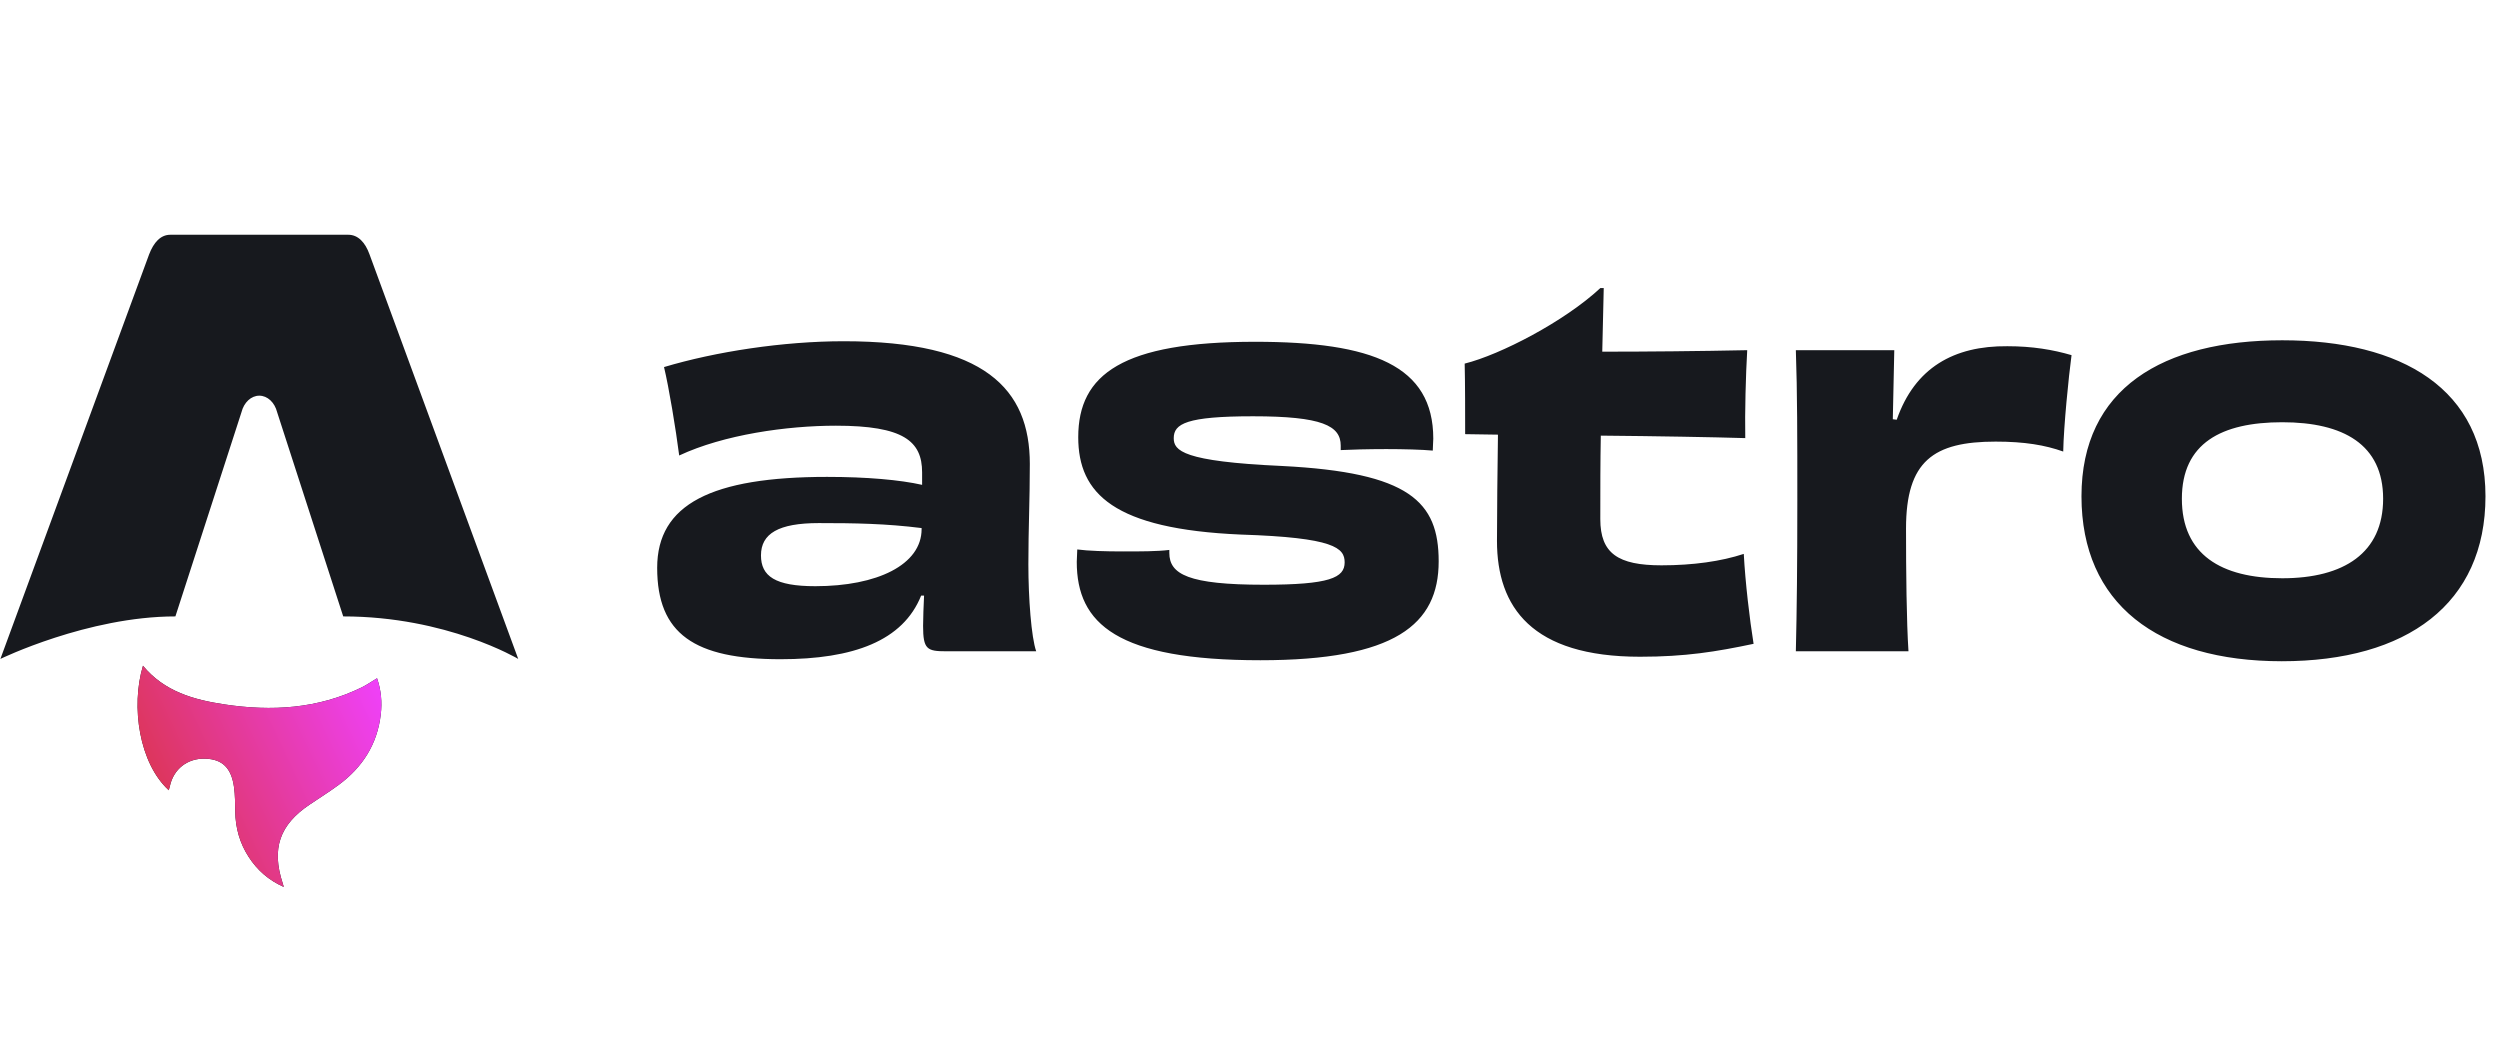
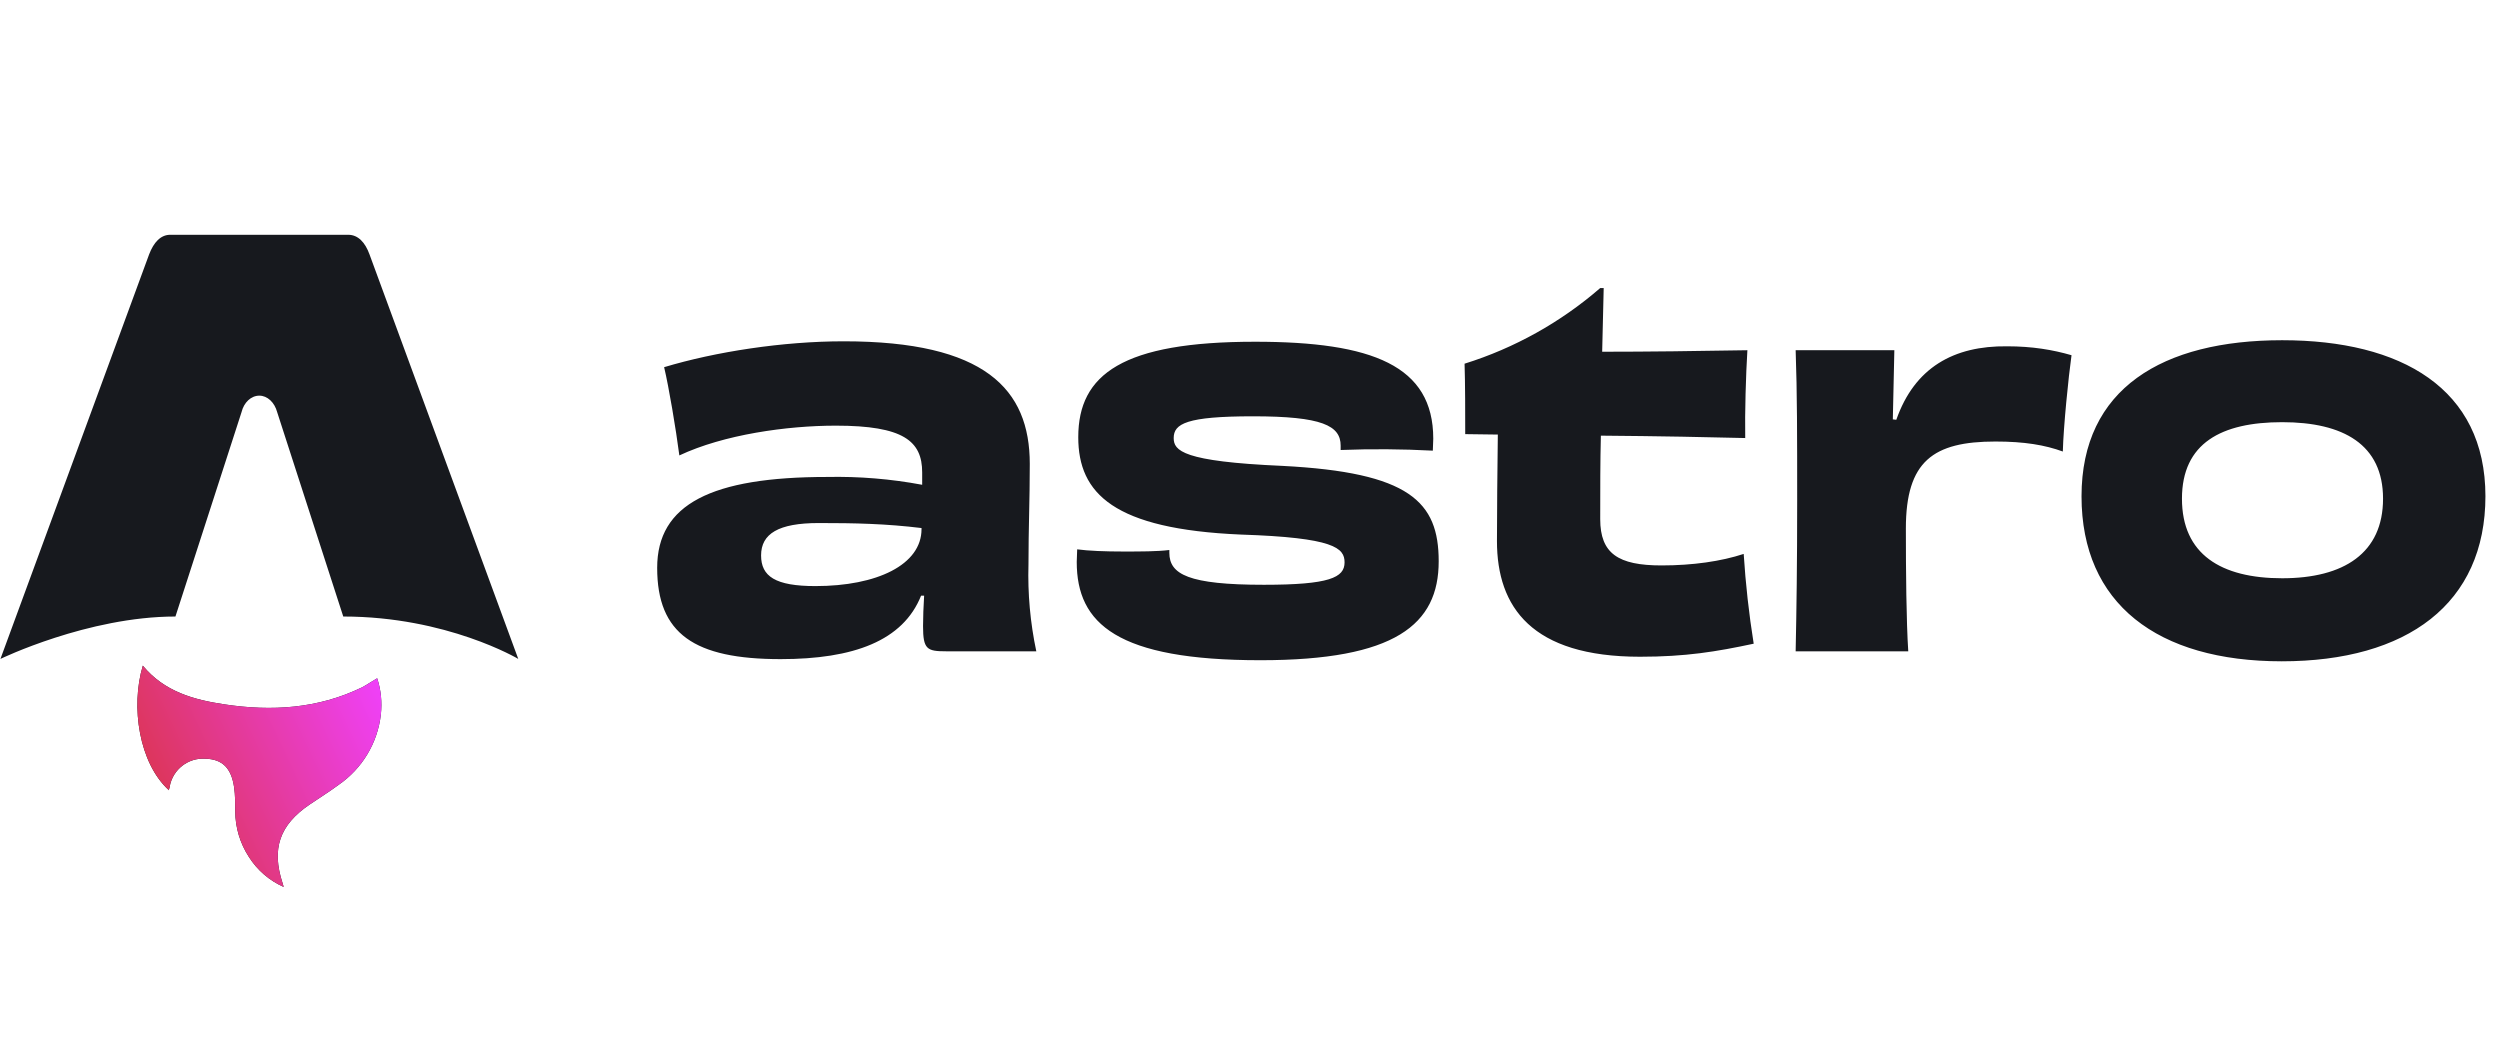
- <svg xmlns="http://www.w3.org/2000/svg" width="115" height="48" fill="none">
-   <path fill="#17191E" d="M7.765 36.352c-1.357-1.239-1.754-3.842-1.188-5.728.981 1.189 2.339 1.566 3.746 1.778 2.172.328 4.306.205 6.324-.786.231-.113.444-.265.697-.417.189.548.239 1.102.172 1.666-.161 1.373-.845 2.433-1.933 3.237-.435.322-.896.609-1.345.912-1.381.931-1.754 2.024-1.235 3.614.012.039.023.077.051.172-.705-.315-1.22-.774-1.612-1.377-.414-.637-.612-1.341-.622-2.102-.005-.371-.005-.745-.055-1.11-.122-.891-.541-1.29-1.33-1.313-.81-.023-1.451.476-1.621 1.264-.013.06-.032.12-.051.19l.001.001Z" />
-   <path fill="url(#a)" d="M7.765 36.352c-1.357-1.239-1.754-3.842-1.188-5.728.981 1.189 2.339 1.566 3.746 1.778 2.172.328 4.306.205 6.324-.786.231-.113.444-.265.697-.417.189.548.239 1.102.172 1.666-.161 1.373-.845 2.433-1.933 3.237-.435.322-.896.609-1.345.912-1.381.931-1.754 2.024-1.235 3.614.012.039.023.077.051.172-.705-.315-1.22-.774-1.612-1.377-.414-.637-.612-1.341-.622-2.102-.005-.371-.005-.745-.055-1.11-.122-.891-.541-1.29-1.33-1.313-.81-.023-1.451.476-1.621 1.264-.013.06-.032.12-.051.19l.001.001Z" />
-   <path fill="#17191E" d="M.018 30.31s4.019-1.955 8.05-1.955l3.039-9.391c.114-.454.446-.763.821-.763.375 0 .707.309.821.763l3.039 9.391c4.774 0 8.05 1.955 8.05 1.955s-6.827-18.57-6.84-18.608c-.196-.549-.527-.903-.973-.903H7.832c-.446 0-.763.354-.973.903C6.844 11.739.018 30.31.018 30.31ZM42.394 24.337c0 1.646-2.05 2.628-4.888 2.628-1.847 0-2.501-.457-2.501-1.417 0-1.006.811-1.486 2.658-1.486 1.667 0 3.086.023 4.731.229v.046Zm.023-2.034c-1.014-.229-2.546-.366-4.37-.366-5.316 0-7.817 1.257-7.817 4.182 0 3.04 1.712 4.205 5.677 4.205 3.357 0 5.632-.846 6.465-2.925h.135c-.022.503-.045 1.006-.045 1.394 0 1.074.18 1.166 1.058 1.166h4.145c-.225-.64-.36-2.446-.36-4 0-1.668.067-2.925.067-4.617 0-3.451-2.072-5.645-8.56-5.645-2.793 0-5.902.48-8.267 1.188.225.937.54 2.834.698 4.068 2.05-.96 4.956-1.371 7.209-1.371 3.108 0 3.965.709 3.965 2.148v.571ZM53.79 25.297c-.563.069-1.329.069-2.118.069-.833 0-1.599-.023-2.118-.091 0 .183-.023.389-.023.571 0 2.857 1.87 4.525 8.448 4.525 6.195 0 8.2-1.645 8.2-4.548 0-2.743-1.329-4.091-7.208-4.388-4.573-.206-4.979-.709-4.979-1.28 0-.663.586-1.006 3.649-1.006 3.176 0 4.032.434 4.032 1.349v.206c.451-.023 1.262-.046 2.095-.046.788 0 1.644.023 2.14.069 0-.206.023-.389.023-.548 0-3.36-2.794-4.457-8.2-4.457-6.082 0-8.132 1.486-8.132 4.388 0 2.606 1.645 4.228 7.479 4.48 4.303.137 4.776.617 4.776 1.28 0 .709-.698 1.028-3.717 1.028-3.469 0-4.348-.48-4.348-1.463v-.137ZM73.615 13.252c-1.644 1.531-4.595 3.063-6.24 3.474.022.846.022 2.4.022 3.245l1.509.023c-.022 1.623-.045 3.588-.045 4.891 0 3.04 1.599 5.325 6.578 5.325 2.095 0 3.492-.229 5.226-.594-.18-1.12-.383-2.834-.451-4.137-1.036.343-2.343.526-3.784.526-2.005 0-2.816-.549-2.816-2.126 0-1.371 0-2.651.023-3.84 2.568.023 5.136.069 6.645.114-.022-1.188.023-2.903.09-4.045-2.185.046-4.641.069-6.668.069.022-1.006.045-1.966.068-2.925h-.158ZM87.069 19.286a767.325 767.325 0 0 1 .068-3.177h-4.528c.068 1.966.068 3.977.068 6.925 0 2.948-.022 4.982-.068 6.925h5.181c-.09-1.371-.113-3.68-.113-5.645 0-3.108 1.262-4 4.122-4 1.329 0 2.275.16 3.109.457.022-1.166.248-3.428.383-4.434-.856-.251-1.802-.411-2.951-.411-2.455-.023-4.257.983-5.091 3.382l-.18-.023ZM109.624 22.943c0 2.491-1.802 3.657-4.64 3.657-2.816 0-4.618-1.097-4.618-3.657 0-2.56 1.825-3.52 4.618-3.52 2.816 0 4.64 1.028 4.64 3.52Zm4.708-.114c0-4.96-3.874-7.176-9.348-7.176-5.497 0-9.236 2.217-9.236 7.176 0 4.937 3.492 7.588 9.213 7.588 5.767 0 9.371-2.651 9.371-7.588Z" />
+ <svg xmlns="http://www.w3.org/2000/svg" fill="none" width="115" height="48">
+   <path fill="#17191E" d="M7.77 36.35C6.4 35.11 6 32.51 6.57 30.62c.99 1.2 2.35 1.57 3.75 1.78 2.18.33 4.31.2 6.33-.78.23-.12.44-.27.7-.42.18.55.23 1.1.17 1.67a4.56 4.56 0 0 1-1.94 3.23c-.43.32-.9.61-1.34.91-1.38.94-1.76 2.03-1.24 3.62l.05.17a3.63 3.63 0 0 1-1.6-1.38 3.87 3.87 0 0 1-.63-2.1c0-.37 0-.74-.05-1.1-.13-.9-.55-1.3-1.33-1.32a1.56 1.56 0 0 0-1.63 1.26c0 .06-.03.12-.05.2Z" />
+   <path fill="url(#a)" d="M7.77 36.35C6.4 35.11 6 32.51 6.57 30.62c.99 1.2 2.35 1.57 3.75 1.78 2.18.33 4.31.2 6.33-.78.23-.12.44-.27.7-.42.18.55.23 1.1.17 1.67a4.56 4.56 0 0 1-1.94 3.23c-.43.32-.9.61-1.34.91-1.38.94-1.76 2.03-1.24 3.62l.05.17a3.63 3.63 0 0 1-1.6-1.38 3.87 3.87 0 0 1-.63-2.1c0-.37 0-.74-.05-1.1-.13-.9-.55-1.3-1.33-1.32a1.56 1.56 0 0 0-1.63 1.26c0 .06-.03.12-.05.2Z" />
+   <path fill="#17191E" d="M.02 30.31s4.02-1.95 8.05-1.95l3.04-9.4c.11-.45.44-.76.82-.76.37 0 .7.31.82.76l3.04 9.4c4.77 0 8.05 1.95 8.05 1.95L17 11.71c-.2-.56-.53-.91-.98-.91H7.83c-.44 0-.76.35-.97.9L.02 30.31Zm42.37-5.97c0 1.64-2.05 2.62-4.88 2.62-1.85 0-2.5-.45-2.5-1.41 0-1 .8-1.49 2.65-1.49 1.67 0 3.09.03 4.73.23v.05Zm.03-2.04a21.37 21.37 0 0 0-4.37-.36c-5.32 0-7.82 1.25-7.82 4.18 0 3.04 1.71 4.2 5.68 4.2 3.35 0 5.63-.84 6.46-2.92h.14c-.03.5-.05 1-.05 1.4 0 1.07.18 1.16 1.06 1.16h4.15a16.9 16.9 0 0 1-.36-4c0-1.67.06-2.93.06-4.62 0-3.45-2.07-5.64-8.56-5.64-2.8 0-5.9.48-8.26 1.19.22.93.54 2.83.7 4.06 2.04-.96 4.95-1.37 7.2-1.37 3.11 0 3.97.71 3.97 2.15v.57Zm11.37 3c-.56.07-1.33.07-2.12.07-.83 0-1.6-.03-2.12-.1l-.02.58c0 2.85 1.87 4.52 8.45 4.52 6.2 0 8.2-1.64 8.2-4.55 0-2.74-1.33-4.09-7.2-4.39-4.58-.2-4.99-.7-4.99-1.28 0-.66.59-1 3.65-1 3.18 0 4.03.43 4.03 1.35v.2a46.13 46.13 0 0 1 4.24.03l.02-.55c0-3.36-2.8-4.46-8.2-4.46-6.08 0-8.13 1.49-8.13 4.39 0 2.6 1.64 4.23 7.48 4.48 4.3.14 4.77.62 4.77 1.28 0 .7-.7 1.03-3.71 1.03-3.47 0-4.35-.48-4.35-1.47v-.13Zm19.82-12.05a17.5 17.5 0 0 1-6.24 3.48c.03.84.03 2.4.03 3.24l1.5.02c-.02 1.63-.04 3.6-.04 4.9 0 3.04 1.6 5.32 6.58 5.32 2.1 0 3.5-.23 5.23-.6a43.77 43.77 0 0 1-.46-4.13c-1.03.34-2.34.53-3.78.53-2 0-2.82-.55-2.82-2.13 0-1.37 0-2.65.03-3.84 2.57.02 5.13.07 6.64.11-.02-1.18.03-2.9.1-4.04-2.2.04-4.65.07-6.68.07l.07-2.93h-.16Zm13.46 6.04a767.33 767.33 0 0 1 .07-3.18H82.6c.07 1.96.07 3.98.07 6.92 0 2.95-.03 4.99-.07 6.93h5.18c-.09-1.37-.11-3.68-.11-5.65 0-3.1 1.26-4 4.12-4 1.33 0 2.28.16 3.1.46.03-1.16.26-3.43.4-4.43-.86-.25-1.81-.41-2.96-.41-2.46-.03-4.26.98-5.1 3.38l-.17-.02Zm22.55 3.65c0 2.5-1.8 3.66-4.64 3.66-2.81 0-4.61-1.1-4.61-3.66s1.82-3.52 4.61-3.52c2.82 0 4.64 1.03 4.64 3.52Zm4.71-.11c0-4.96-3.87-7.18-9.35-7.18-5.5 0-9.23 2.22-9.23 7.18 0 4.94 3.49 7.59 9.21 7.59 5.77 0 9.37-2.65 9.37-7.6Z" />
  <defs>
-     <linearGradient id="a" x1="6.328" x2="19.427" y1="40.8" y2="34.602" gradientUnits="userSpaceOnUse">
+     <linearGradient id="a" x1="6.33" x2="19.43" y1="40.8" y2="34.6" gradientUnits="userSpaceOnUse">
      <stop stop-color="#D83333" />
      <stop offset="1" stop-color="#F041FF" />
    </linearGradient>
  </defs>
</svg>
